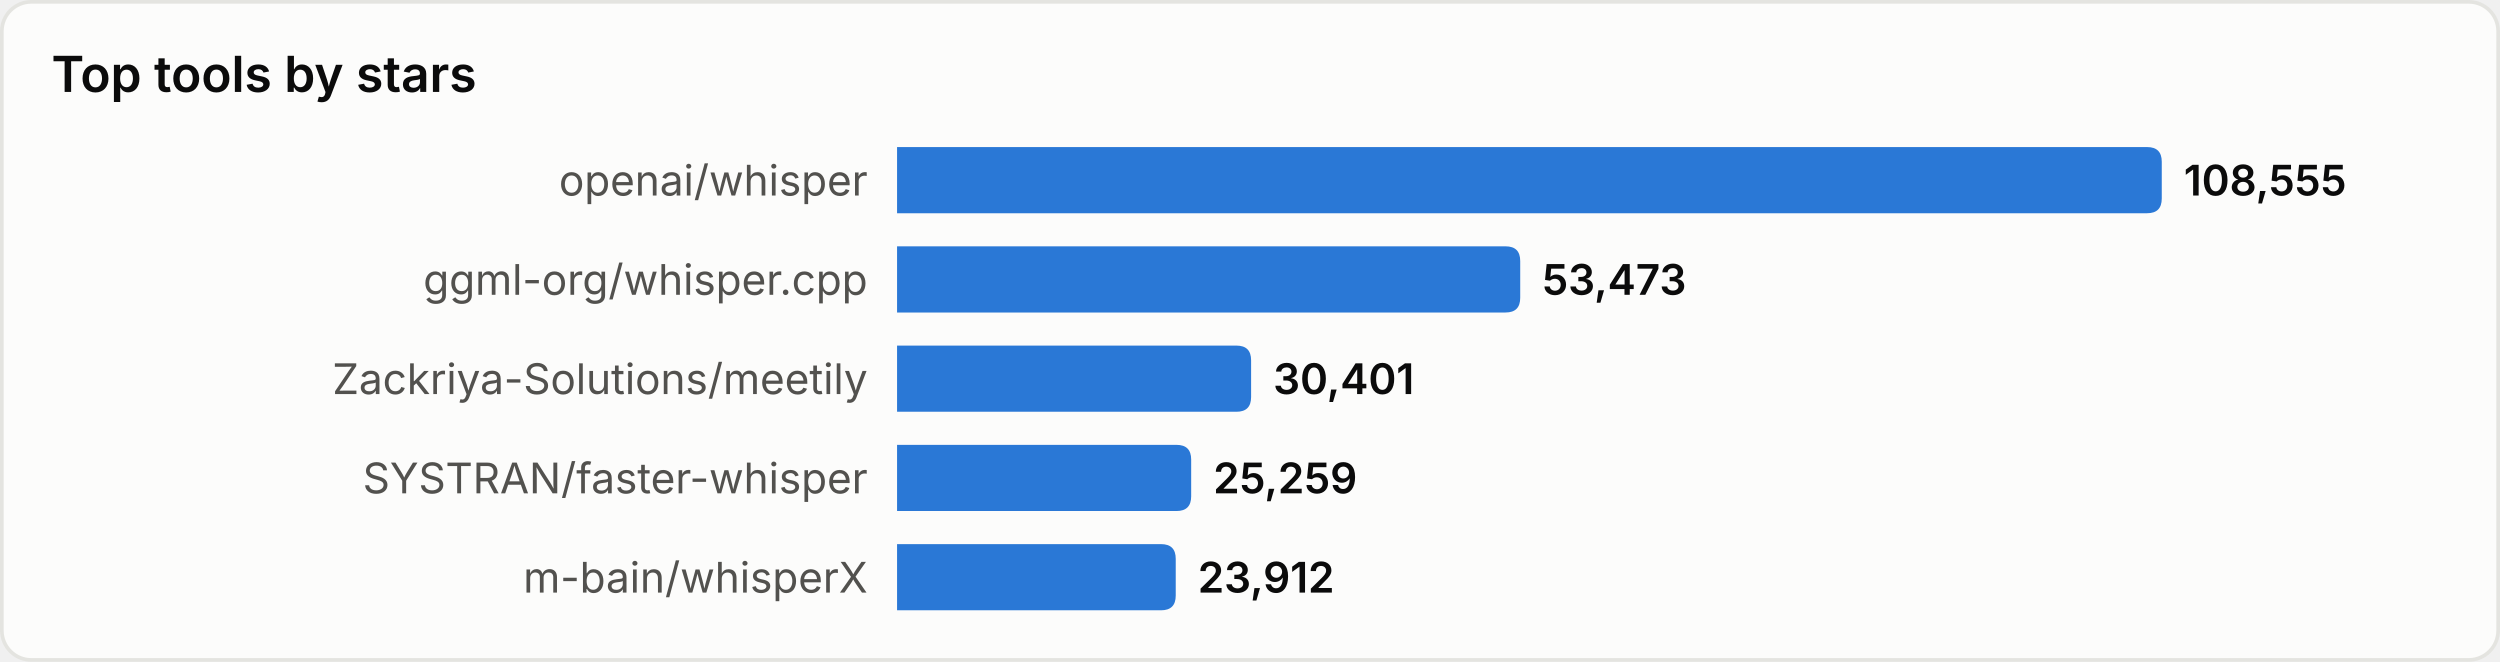
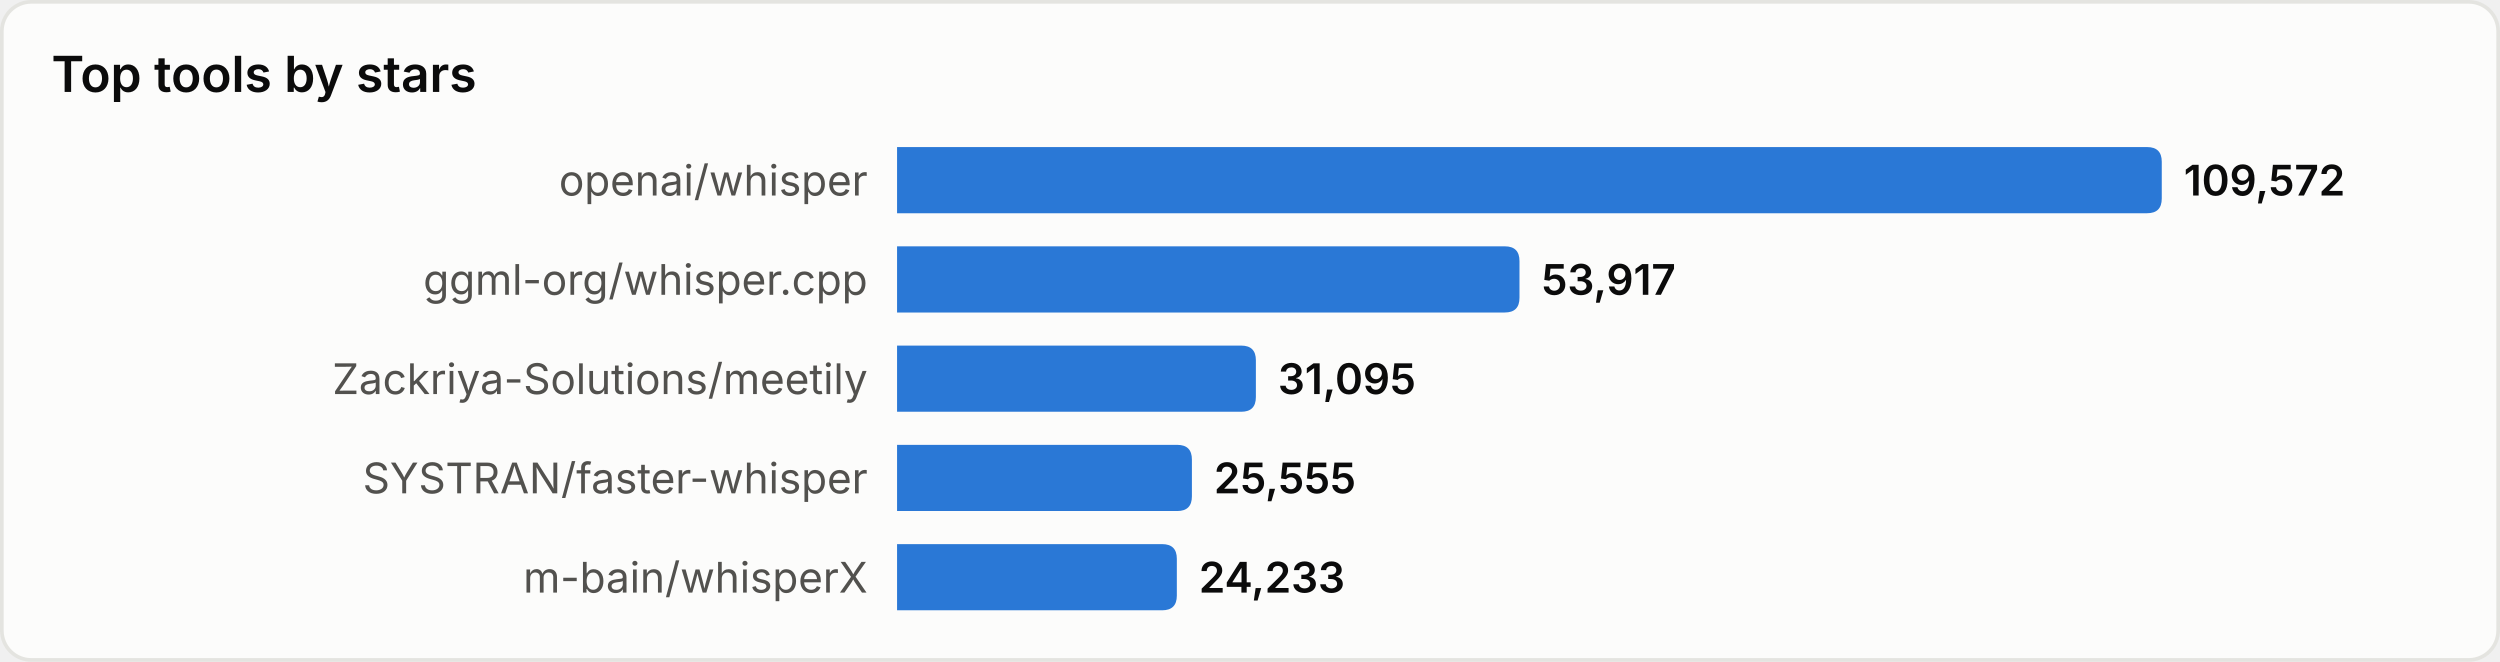
<svg xmlns="http://www.w3.org/2000/svg" width="680" height="180" viewBox="0 0 680 180" role="img" aria-label="Top tools by stars">
  <style>
text{font-family:system-ui,-apple-system,'Segoe UI',sans-serif}
.srf{fill:#fcfcfb;stroke:#e4e4e0}.ttl{fill:#0b0b0b;font-size:13.5px;font-weight:600}
.lbl{fill:#52514e;font-size:11.5px}.val{fill:#0b0b0b;font-size:11.5px;font-weight:600}
.bar{fill:#2a78d6}
@media(prefers-color-scheme:dark){
.srf{fill:#1a1a19;stroke:#33332f}.ttl{fill:#ffffff}
.lbl{fill:#c3c2b7}.val{fill:#ffffff}.bar{fill:#3987e5}
}
</style>
  <rect x="0.5" y="0.5" width="679" height="179" rx="8" class="srf" />
  <text x="14" y="25" class="ttl">Top tools by stars</text>
  <text x="236" y="49.0" class="lbl" text-anchor="end" dominant-baseline="central">openai/whisper</text>
  <path d="M244,40 h340.0 q4,0 4,4 v10 q0,4 -4,4 h-340.0 z" class="bar" />
-   <text x="594.0" y="49.0" class="val" dominant-baseline="central">108,555</text>
+   <text x="594.0" y="49.0" class="val" dominant-baseline="central">109,572</text>
  <text x="236" y="76.0" class="lbl" text-anchor="end" dominant-baseline="central">ggml-org/whisper.cpp</text>
-   <path d="M244,67 h165.5 q4,0 4,4 v10 q0,4 -4,4 h-165.5 z" class="bar" />
-   <text x="419.5" y="76.0" class="val" dominant-baseline="central">53,473</text>
+   <path d="M244,67 h165.3 q4,0 4,4 v10 q0,4 -4,4 h-165.3 z" class="bar" />
+   <text x="419.3" y="76.0" class="val" dominant-baseline="central">53,917</text>
  <text x="236" y="103.0" class="lbl" text-anchor="end" dominant-baseline="central">Zackriya-Solutions/meetily</text>
-   <path d="M244,94 h92.3 q4,0 4,4 v10 q0,4 -4,4 h-92.3 z" class="bar" />
-   <text x="346.3" y="103.0" class="val" dominant-baseline="central">30,401</text>
+   <path d="M244,94 h93.6 q4,0 4,4 v10 q0,4 -4,4 h-93.6 z" class="bar" />
+   <text x="347.6" y="103.0" class="val" dominant-baseline="central">31,095</text>
  <text x="236" y="130.0" class="lbl" text-anchor="end" dominant-baseline="central">SYSTRAN/faster-whisper</text>
-   <path d="M244,121 h76.0 q4,0 4,4 v10 q0,4 -4,4 h-76.0 z" class="bar" />
-   <text x="330.0" y="130.0" class="val" dominant-baseline="central">25,259</text>
+   <path d="M244,121 h76.2 q4,0 4,4 v10 q0,4 -4,4 h-76.2 z" class="bar" />
+   <text x="330.2" y="130.0" class="val" dominant-baseline="central">25,555</text>
  <text x="236" y="157.0" class="lbl" text-anchor="end" dominant-baseline="central">m-bain/whisperX</text>
-   <path d="M244,148 h71.8 q4,0 4,4 v10 q0,4 -4,4 h-71.8 z" class="bar" />
-   <text x="325.8" y="157.0" class="val" dominant-baseline="central">23,912</text>
+   <path d="M244,148 h72.1 q4,0 4,4 v10 q0,4 -4,4 h-72.1 z" class="bar" />
+   <text x="326.1" y="157.0" class="val" dominant-baseline="central">24,233</text>
</svg>
